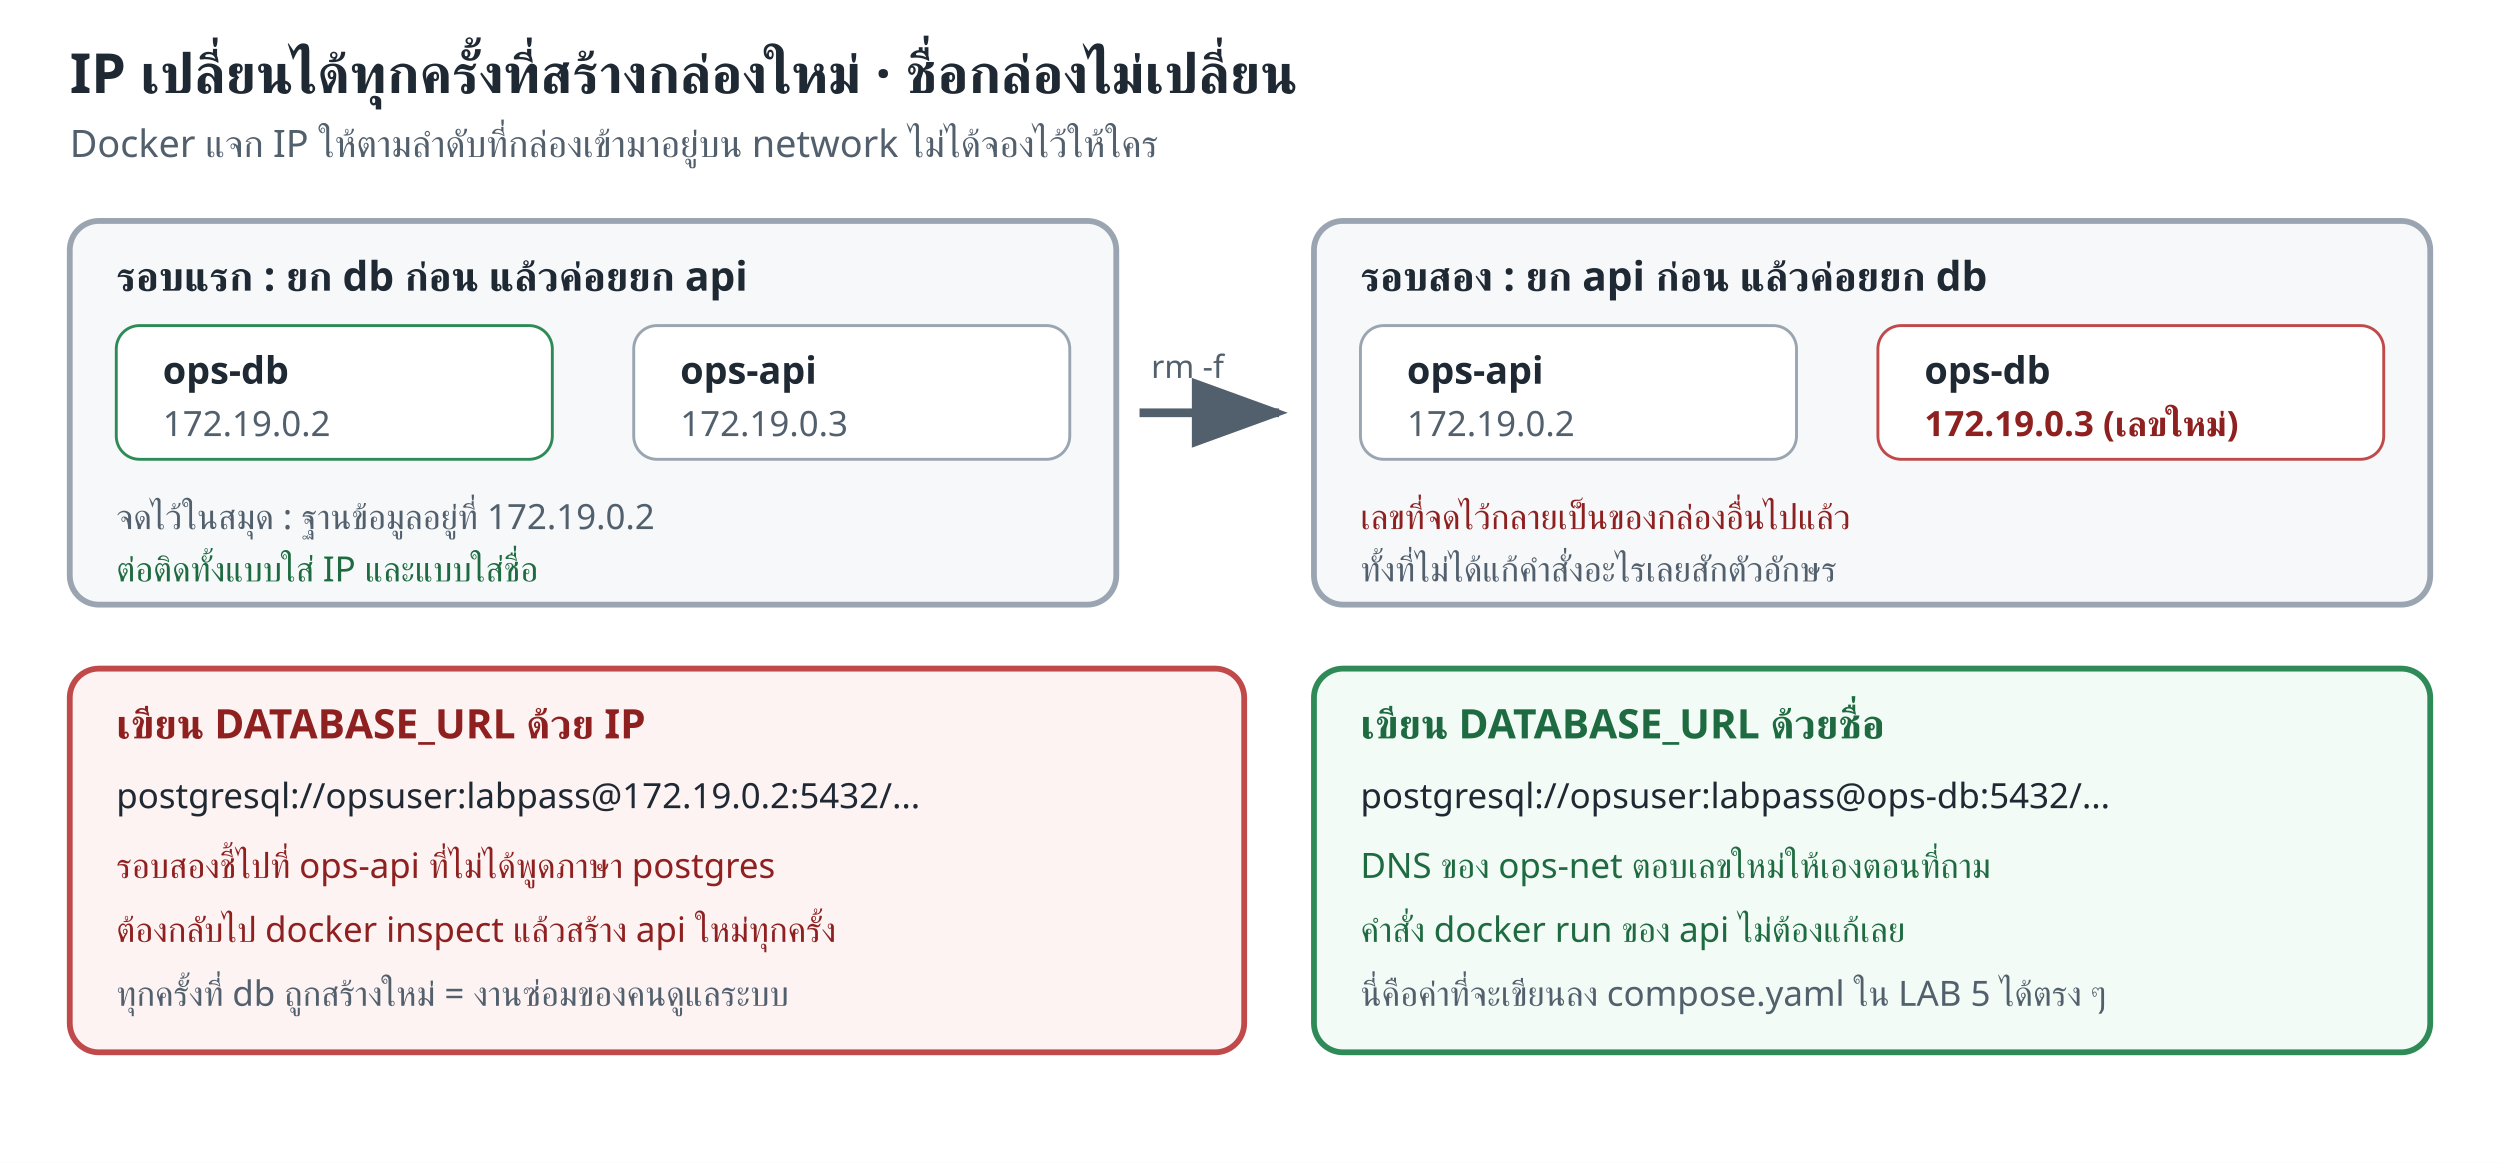
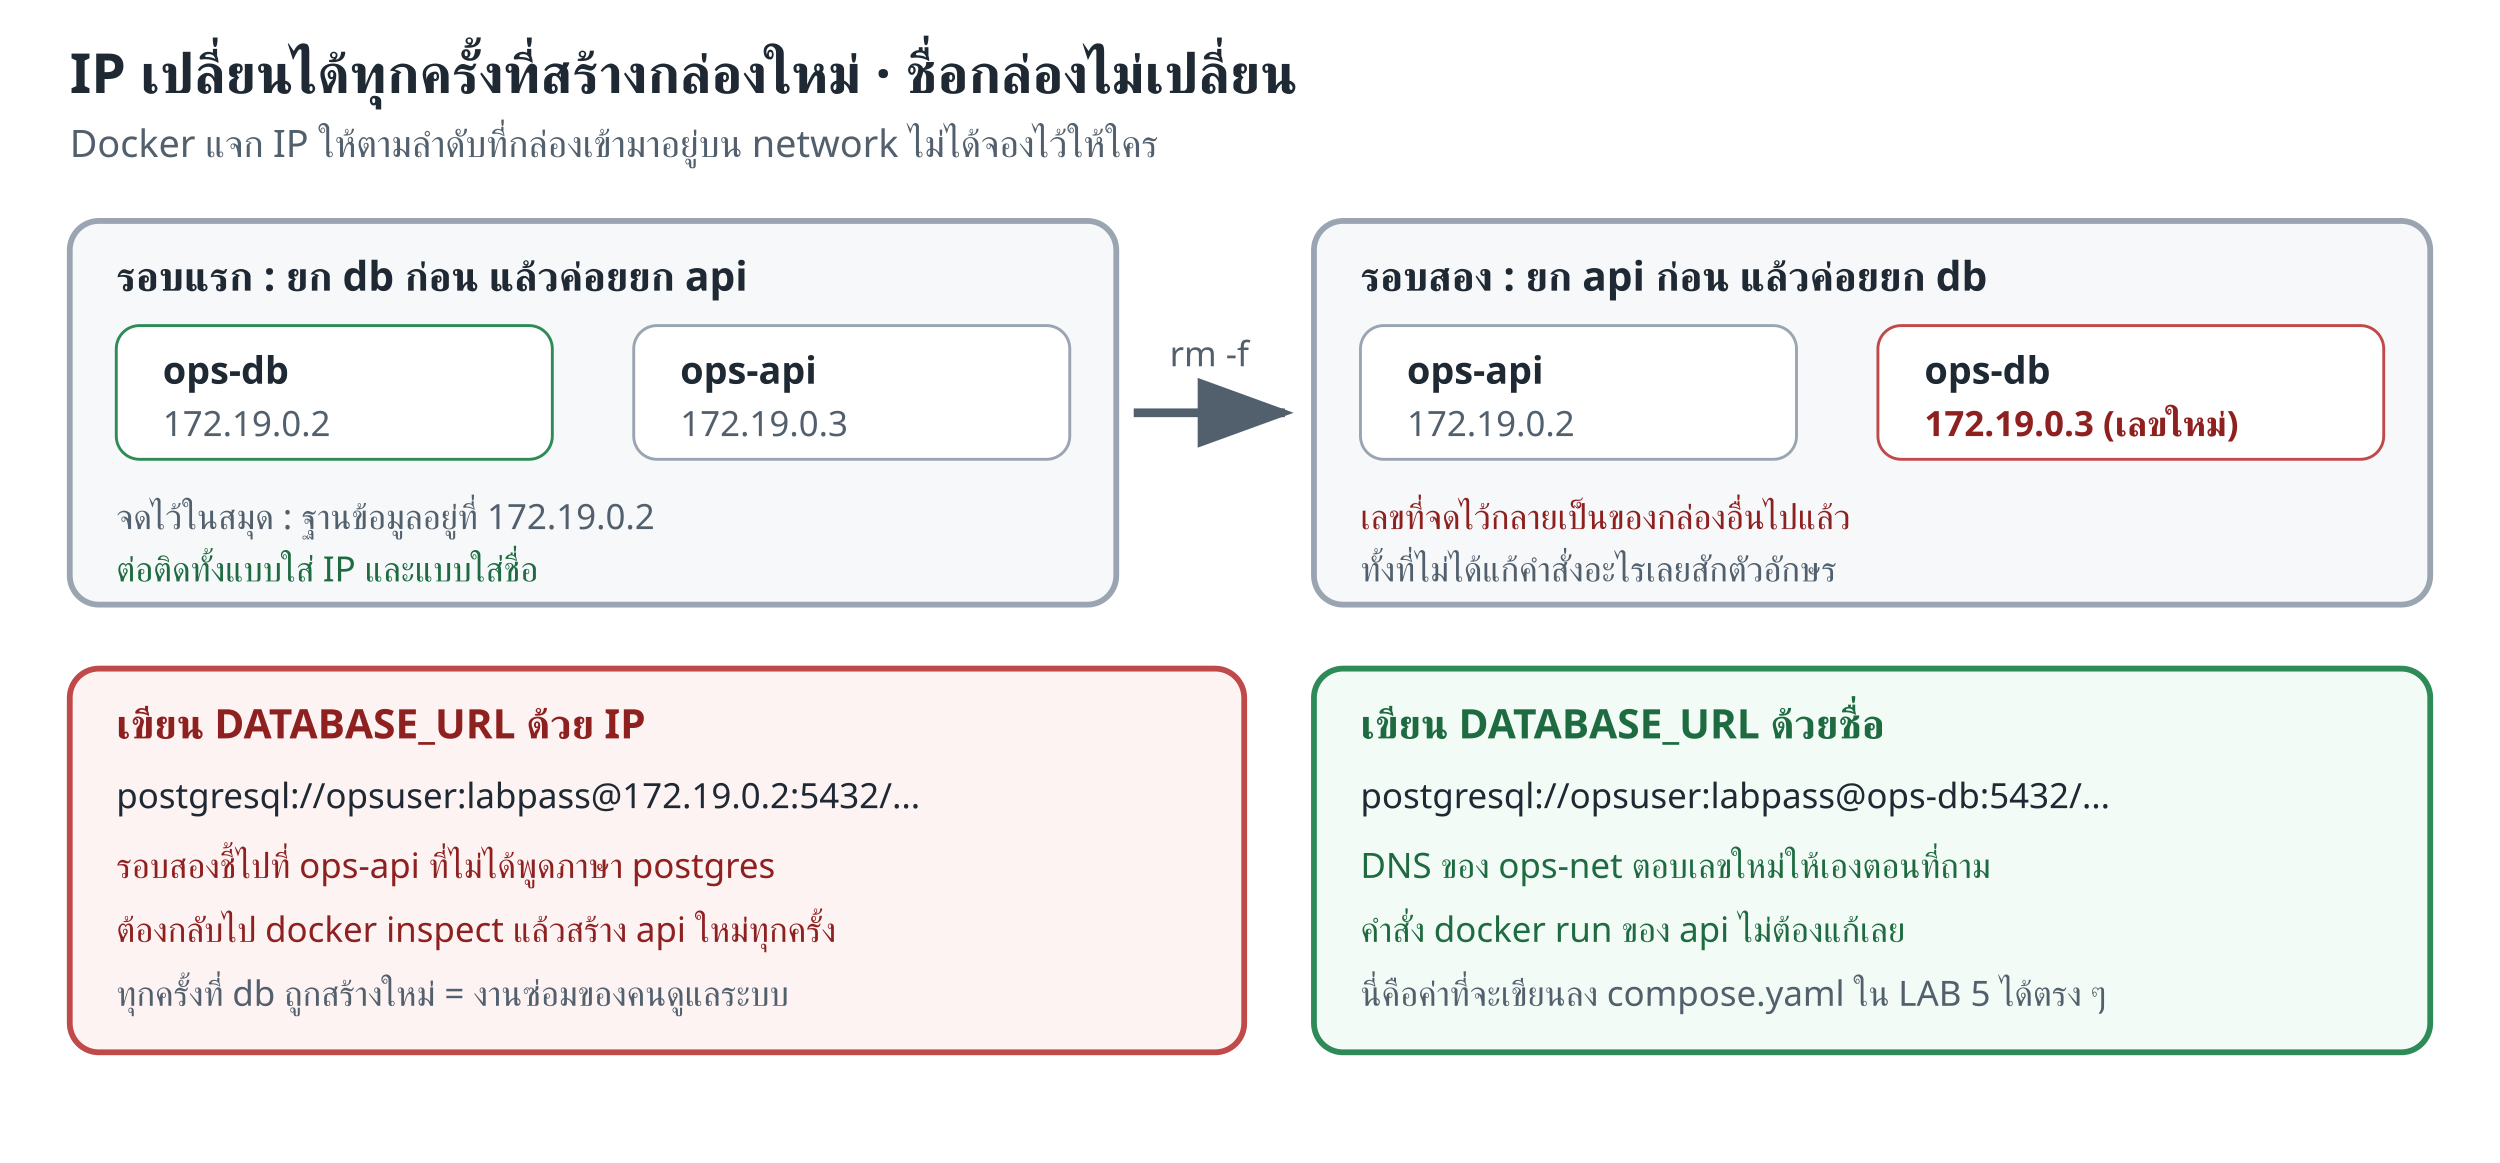
<svg xmlns="http://www.w3.org/2000/svg" viewBox="0 0 860 400" width="860" height="400" font-family="sans-serif">
  <rect x="0" y="0" width="860" height="400" fill="#ffffff" />
  <text x="24" y="32" font-size="19" font-weight="bold" fill="#1f2933">IP เปลี่ยนได้ทุกครั้งที่สร้างกล่องใหม่ · ชื่อกล่องไม่เปลี่ยน</text>
  <text x="24" y="54" font-size="13" fill="#52606d">Docker แจก IP ให้ตามลำดับที่กล่องเข้ามาอยู่บน network ไม่ได้จองไว้ให้ใคร</text>
  <defs>
    <marker id="tArrow" markerWidth="11" markerHeight="8" refX="10" refY="4" orient="auto">
      <path d="M0,0 L11,4 L0,8 z" fill="#52606d" />
    </marker>
  </defs>
  <rect x="24" y="76" width="360" height="132" rx="10" fill="#f6f8fa" stroke="#9aa5b1" stroke-width="2" />
  <text x="40" y="100" font-size="14" font-weight="bold" fill="#1f2933">รอบแรก : ยก db ก่อน แล้วค่อยยก api</text>
  <rect x="40" y="112" width="150" height="46" rx="8" fill="#ffffff" stroke="#2e8b57" />
  <text x="56" y="132" font-size="13" font-weight="bold" fill="#1f2933">ops-db</text>
  <text x="56" y="150" font-size="12" fill="#52606d">172.19.0.2</text>
  <rect x="218" y="112" width="150" height="46" rx="8" fill="#ffffff" stroke="#9aa5b1" />
  <text x="234" y="132" font-size="13" font-weight="bold" fill="#1f2933">ops-api</text>
  <text x="234" y="150" font-size="12" fill="#52606d">172.19.0.3</text>
  <text x="40" y="182" font-size="12" fill="#52606d">จดไว้ในสมุด : ฐานข้อมูลอยู่ที่ 172.19.0.2</text>
  <text x="40" y="200" font-size="12" fill="#1e6b41">ต่อติดทั้งแบบใส่ IP และแบบใส่ชื่อ</text>
-   <line x1="392" y1="142" x2="440" y2="142" stroke="#52606d" stroke-width="3" marker-end="url(#tArrow)" />
-   <text x="396" y="130" font-size="11" fill="#52606d">rm -f</text>
+   <line x1="390" y1="142" x2="442" y2="142" stroke="#52606d" stroke-width="3" marker-end="url(#tArrow)" />
+   <text x="416" y="126" font-size="12" fill="#52606d" text-anchor="middle">rm -f</text>
  <rect x="452" y="76" width="384" height="132" rx="10" fill="#f6f8fa" stroke="#9aa5b1" stroke-width="2" />
  <text x="468" y="100" font-size="14" font-weight="bold" fill="#1f2933">รอบสอง : ยก api ก่อน แล้วค่อยยก db</text>
  <rect x="468" y="112" width="150" height="46" rx="8" fill="#ffffff" stroke="#9aa5b1" />
  <text x="484" y="132" font-size="13" font-weight="bold" fill="#1f2933">ops-api</text>
  <text x="484" y="150" font-size="12" fill="#52606d">172.19.0.2</text>
  <rect x="646" y="112" width="174" height="46" rx="8" fill="#ffffff" stroke="#c04a4a" />
  <text x="662" y="132" font-size="13" font-weight="bold" fill="#1f2933">ops-db</text>
  <text x="662" y="150" font-size="12" font-weight="bold" fill="#8f2020">172.19.0.3 (เลขใหม่)</text>
  <text x="468" y="182" font-size="12" fill="#8f2020">เลขที่จดไว้กลายเป็นของกล่องอื่นไปแล้ว</text>
  <text x="468" y="200" font-size="12" fill="#52606d">ทั้งที่ไม่ได้แก้คำสั่งอะไรเลยสักตัวอักษร</text>
  <rect x="24" y="230" width="404" height="132" rx="10" fill="#fdf3f3" stroke="#c04a4a" stroke-width="2" />
  <text x="40" y="254" font-size="14" font-weight="bold" fill="#8f2020">เขียน DATABASE_URL ด้วย IP</text>
  <text x="40" y="278" font-size="12" fill="#1f2933">postgresql://opsuser:labpass@172.19.0.2:5432/...</text>
  <text x="40" y="302" font-size="12" fill="#8f2020">รอบสองชี้ไปที่ ops-api ที่ไม่ได้พูดภาษา postgres</text>
  <text x="40" y="324" font-size="12" fill="#8f2020">ต้องกลับไป docker inspect แล้วสร้าง api ใหม่ทุกครั้ง</text>
  <text x="40" y="346" font-size="12" fill="#52606d">ทุกครั้งที่ db ถูกสร้างใหม่ = งานซ่อมของคนดูแลระบบ</text>
  <rect x="452" y="230" width="384" height="132" rx="10" fill="#f2fbf5" stroke="#2e8b57" stroke-width="2" />
  <text x="468" y="254" font-size="14" font-weight="bold" fill="#1e6b41">เขียน DATABASE_URL ด้วยชื่อ</text>
  <text x="468" y="278" font-size="12" fill="#1f2933">postgresql://opsuser:labpass@ops-db:5432/...</text>
  <text x="468" y="302" font-size="12" fill="#1e6b41">DNS ของ ops-net ตอบเลขใหม่ให้เองตอนที่ถาม</text>
  <text x="468" y="324" font-size="12" fill="#1e6b41">คำสั่ง docker run ของ api ไม่ต้องแก้เลย</text>
  <text x="468" y="346" font-size="12" fill="#52606d">นี่คือค่าที่จะเขียนลง compose.yaml ใน LAB 5 ได้ตรง ๆ</text>
</svg>
